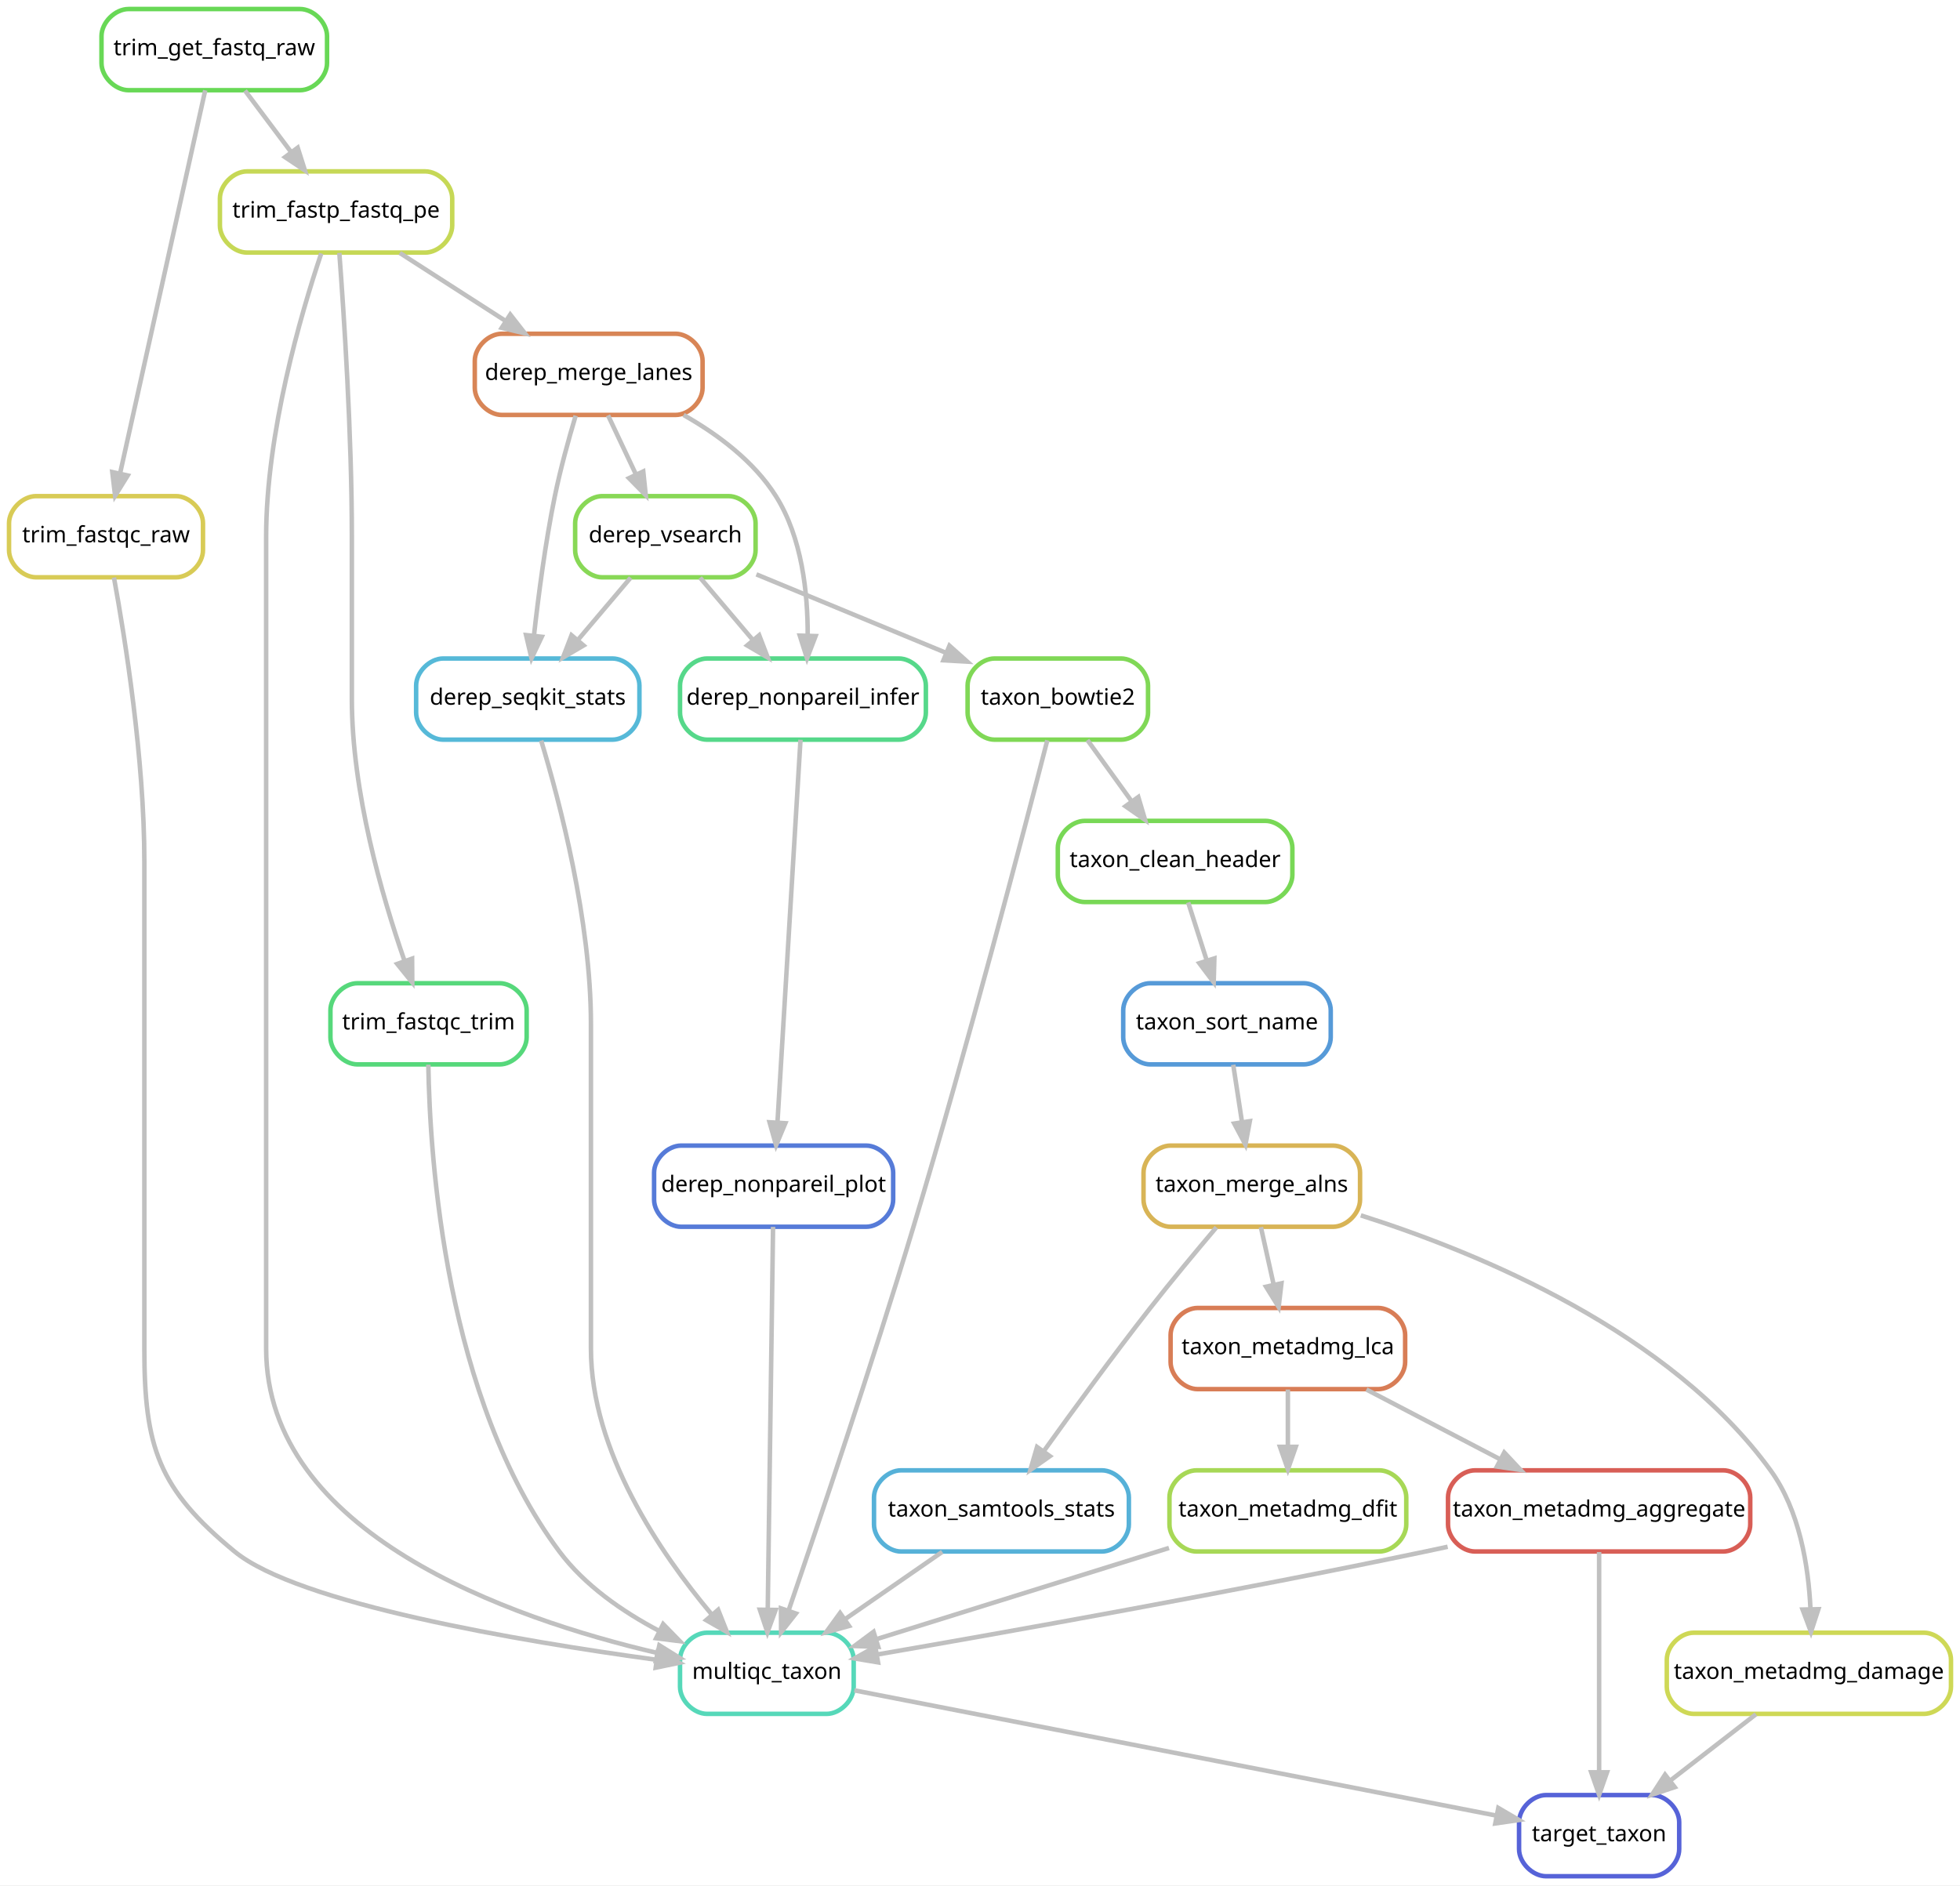
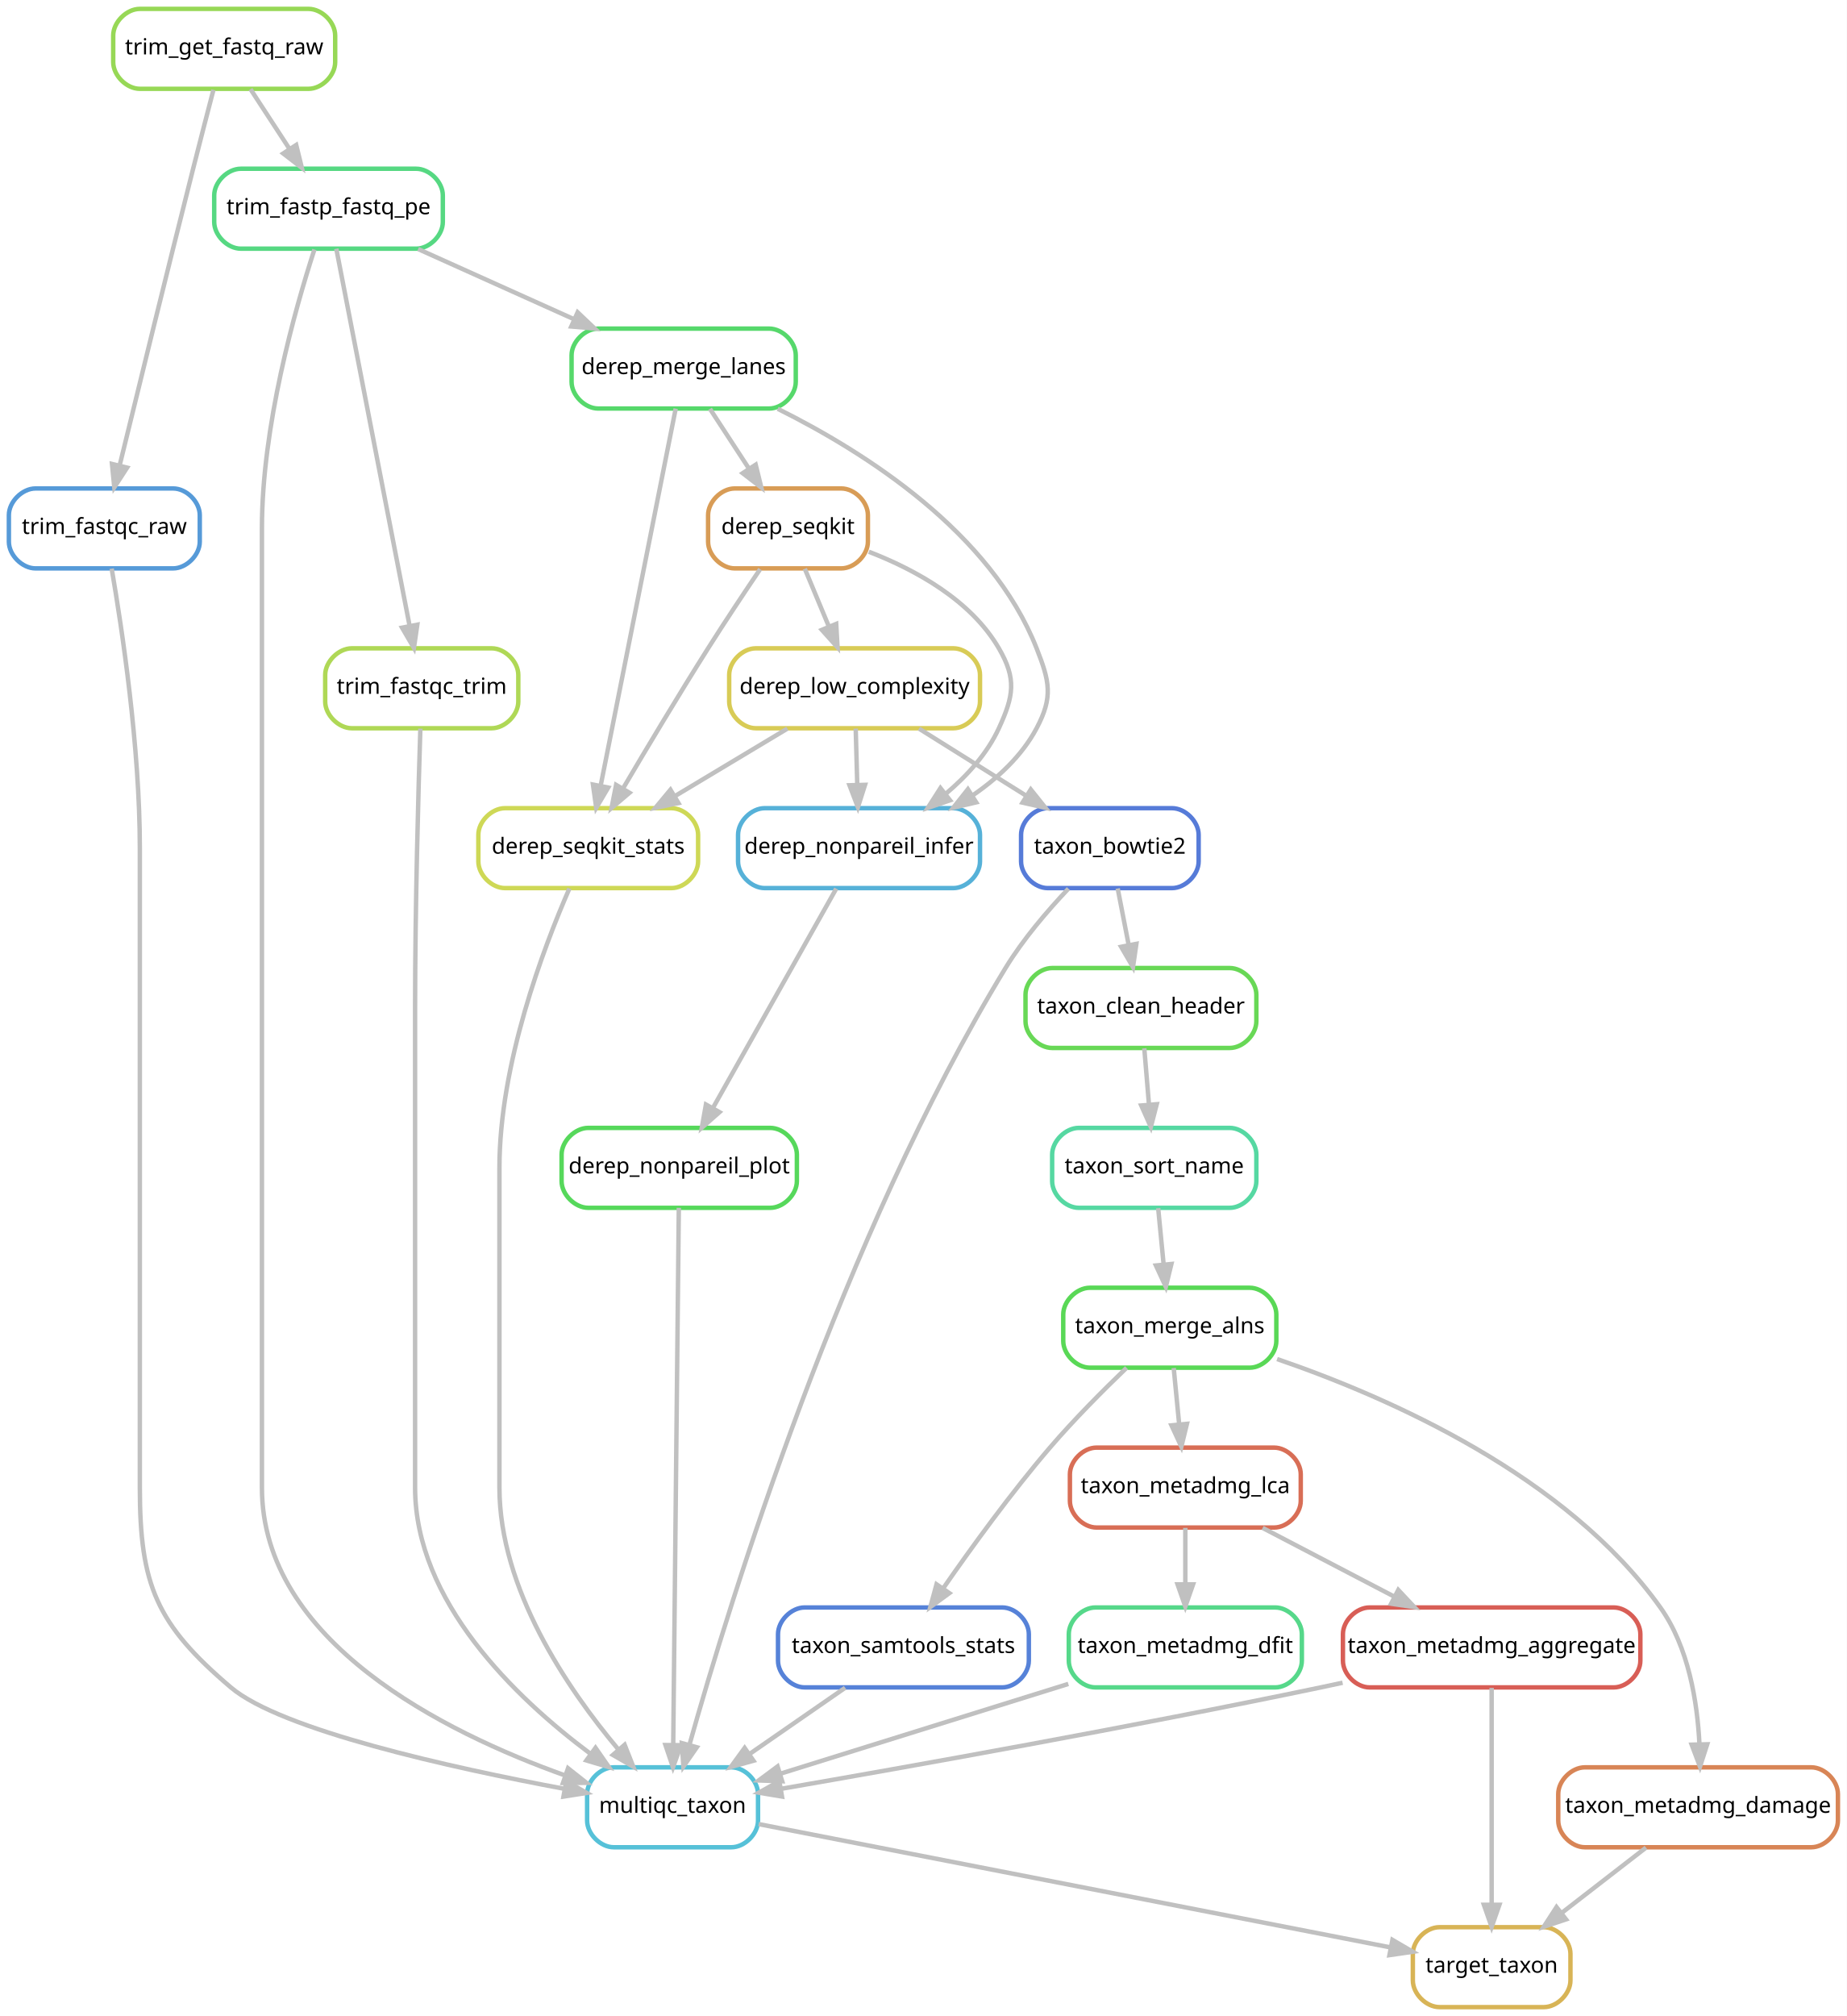
- <svg xmlns="http://www.w3.org/2000/svg" width="869pt" height="836pt" viewBox="0.00 0.00 869.00 836.00">
-   <g id="graph0" class="graph" transform="scale(1 1) rotate(0) translate(4 832)">
-     <polygon fill="#ffffff" stroke="transparent" points="-4,4 -4,-832 865,-832 865,4 -4,4" />
+ <svg xmlns="http://www.w3.org/2000/svg" width="832pt" height="908pt" viewBox="0.00 0.00 832.00 908.00">
+   <g id="graph0" class="graph" transform="scale(1 1) rotate(0) translate(4 904)">
+     <polygon fill="#ffffff" stroke="transparent" points="-4,4 -4,-904 828,-904 828,4 -4,4" />
    <g id="node1" class="node">
-       <path fill="none" stroke="#5663d8" stroke-width="2" d="M728.5,-36C728.5,-36 681.5,-36 681.5,-36 675.5,-36 669.5,-30 669.5,-24 669.5,-24 669.5,-12 669.5,-12 669.5,-6 675.5,0 681.5,0 681.5,0 728.5,0 728.5,0 734.5,0 740.5,-6 740.5,-12 740.5,-12 740.5,-24 740.5,-24 740.5,-30 734.5,-36 728.5,-36" />
-       <text text-anchor="middle" x="705" y="-15.5" font-family="sans" font-size="10.00" fill="#000000">target_taxon</text>
+       <path fill="none" stroke="#d8b456" stroke-width="2" d="M691.5,-36C691.5,-36 644.5,-36 644.5,-36 638.5,-36 632.5,-30 632.5,-24 632.5,-24 632.5,-12 632.5,-12 632.5,-6 638.5,0 644.5,0 644.5,0 691.5,0 691.5,0 697.5,0 703.5,-6 703.5,-12 703.5,-12 703.5,-24 703.5,-24 703.5,-30 697.5,-36 691.5,-36" />
+       <text text-anchor="middle" x="668" y="-15.5" font-family="sans" font-size="10.00" fill="#000000">target_taxon</text>
    </g>
    <g id="node2" class="node">
-       <path fill="none" stroke="#56d8b9" stroke-width="2" d="M362.5,-108C362.5,-108 309.5,-108 309.5,-108 303.5,-108 297.5,-102 297.5,-96 297.5,-96 297.5,-84 297.5,-84 297.5,-78 303.5,-72 309.5,-72 309.5,-72 362.5,-72 362.5,-72 368.5,-72 374.5,-78 374.5,-84 374.5,-84 374.5,-96 374.5,-96 374.5,-102 368.5,-108 362.5,-108" />
-       <text text-anchor="middle" x="336" y="-87.5" font-family="sans" font-size="10.00" fill="#000000">multiqc_taxon</text>
+       <path fill="none" stroke="#56c1d8" stroke-width="2" d="M325.5,-108C325.5,-108 272.5,-108 272.5,-108 266.5,-108 260.5,-102 260.5,-96 260.5,-96 260.5,-84 260.5,-84 260.5,-78 266.5,-72 272.5,-72 272.5,-72 325.5,-72 325.5,-72 331.5,-72 337.5,-78 337.5,-84 337.5,-84 337.5,-96 337.5,-96 337.5,-102 331.5,-108 325.5,-108" />
+       <text text-anchor="middle" x="299" y="-87.5" font-family="sans" font-size="10.00" fill="#000000">multiqc_taxon</text>
    </g>
    <g id="edge1" class="edge">
-       <path fill="none" stroke="#c0c0c0" stroke-width="2" d="M374.792,-82.431C443.538,-69.017 586.385,-41.144 659.594,-26.86" />
-       <polygon fill="#c0c0c0" stroke="#c0c0c0" stroke-width="2" points="660.303,-30.288 669.447,-24.937 658.962,-23.417 660.303,-30.288" />
+       <path fill="none" stroke="#c0c0c0" stroke-width="2" d="M337.792,-82.431C406.538,-69.017 549.385,-41.144 622.594,-26.86" />
+       <polygon fill="#c0c0c0" stroke="#c0c0c0" stroke-width="2" points="623.303,-30.288 632.447,-24.937 621.962,-23.417 623.303,-30.288" />
    </g>
    <g id="node3" class="node">
-       <path fill="none" stroke="#d8cb56" stroke-width="2" d="M74,-612C74,-612 12,-612 12,-612 6,-612 0,-606 0,-600 0,-600 0,-588 0,-588 0,-582 6,-576 12,-576 12,-576 74,-576 74,-576 80,-576 86,-582 86,-588 86,-588 86,-600 86,-600 86,-606 80,-612 74,-612" />
-       <text text-anchor="middle" x="43" y="-591.5" font-family="sans" font-size="10.00" fill="#000000">trim_fastqc_raw</text>
+       <path fill="none" stroke="#569ad8" stroke-width="2" d="M74,-684C74,-684 12,-684 12,-684 6,-684 0,-678 0,-672 0,-672 0,-660 0,-660 0,-654 6,-648 12,-648 12,-648 74,-648 74,-648 80,-648 86,-654 86,-660 86,-660 86,-672 86,-672 86,-678 80,-684 74,-684" />
+       <text text-anchor="middle" x="43" y="-663.5" font-family="sans" font-size="10.00" fill="#000000">trim_fastqc_raw</text>
+     </g>
+     <g id="edge4" class="edge">
+       <path fill="none" stroke="#c0c0c0" stroke-width="2" d="M46.315,-647.886C51.002,-620.662 59,-567.529 59,-522 59,-522 59,-522 59,-234 59,-190.045 66.499,-172.456 100,-144 122.573,-124.826 199.104,-107.878 250.41,-98.29" />
+       <polygon fill="#c0c0c0" stroke="#c0c0c0" stroke-width="2" points="251.108,-101.72 260.312,-96.472 249.844,-94.835 251.108,-101.72" />
+     </g>
+     <g id="node4" class="node">
+       <path fill="none" stroke="#97d856" stroke-width="2" d="M135,-900C135,-900 59,-900 59,-900 53,-900 47,-894 47,-888 47,-888 47,-876 47,-876 47,-870 53,-864 59,-864 59,-864 135,-864 135,-864 141,-864 147,-870 147,-876 147,-876 147,-888 147,-888 147,-894 141,-900 135,-900" />
+       <text text-anchor="middle" x="97" y="-879.5" font-family="sans" font-size="10.00" fill="#000000">trim_get_fastq_raw</text>
+     </g>
+     <g id="edge13" class="edge">
+       <path fill="none" stroke="#c0c0c0" stroke-width="2" d="M92.152,-863.519C89.432,-853.096 85.994,-839.83 83,-828 71.187,-781.321 57.852,-726.966 49.951,-694.58" />
+       <polygon fill="#c0c0c0" stroke="#c0c0c0" stroke-width="2" points="53.258,-693.369 47.489,-684.482 46.457,-695.026 53.258,-693.369" />
+     </g>
+     <g id="node5" class="node">
+       <path fill="none" stroke="#56d882" stroke-width="2" d="M183.5,-828C183.5,-828 104.5,-828 104.5,-828 98.5,-828 92.5,-822 92.5,-816 92.5,-816 92.5,-804 92.5,-804 92.5,-798 98.5,-792 104.5,-792 104.5,-792 183.5,-792 183.5,-792 189.5,-792 195.5,-798 195.5,-804 195.5,-804 195.5,-816 195.5,-816 195.5,-822 189.5,-828 183.5,-828" />
+       <text text-anchor="middle" x="144" y="-807.5" font-family="sans" font-size="10.00" fill="#000000">trim_fastp_fastq_pe</text>
+     </g>
+     <g id="edge14" class="edge">
+       <path fill="none" stroke="#c0c0c0" stroke-width="2" d="M108.86,-863.831C114.163,-855.708 120.524,-845.964 126.367,-837.012" />
+       <polygon fill="#c0c0c0" stroke="#c0c0c0" stroke-width="2" points="129.445,-838.7 131.98,-828.413 123.583,-834.874 129.445,-838.7" />
    </g>
    <g id="edge9" class="edge">
-       <path fill="none" stroke="#c0c0c0" stroke-width="2" d="M46.522,-575.895C51.502,-548.682 60,-495.564 60,-450 60,-450 60,-450 60,-234 60,-190.227 66.206,-171.821 100,-144 128.144,-120.83 226.504,-104.267 287.002,-95.995" />
-       <polygon fill="#c0c0c0" stroke="#c0c0c0" stroke-width="2" points="287.653,-99.439 297.1,-94.642 286.724,-92.501 287.653,-99.439" />
-     </g>
-     <g id="node4" class="node">
-       <path fill="none" stroke="#68d856" stroke-width="2" d="M129,-828C129,-828 53,-828 53,-828 47,-828 41,-822 41,-816 41,-816 41,-804 41,-804 41,-798 47,-792 53,-792 53,-792 129,-792 129,-792 135,-792 141,-798 141,-804 141,-804 141,-816 141,-816 141,-822 135,-828 129,-828" />
-       <text text-anchor="middle" x="91" y="-807.5" font-family="sans" font-size="10.00" fill="#000000">trim_get_fastq_raw</text>
-     </g>
-     <g id="edge13" class="edge">
-       <path fill="none" stroke="#c0c0c0" stroke-width="2" d="M86.99,-791.956C78.625,-754.314 59.264,-667.187 49.25,-622.125" />
-       <polygon fill="#c0c0c0" stroke="#c0c0c0" stroke-width="2" points="52.618,-621.148 47.032,-612.145 45.785,-622.666 52.618,-621.148" />
-     </g>
-     <g id="node5" class="node">
-       <path fill="none" stroke="#c6d856" stroke-width="2" d="M184.5,-756C184.5,-756 105.5,-756 105.5,-756 99.5,-756 93.5,-750 93.5,-744 93.5,-744 93.5,-732 93.5,-732 93.5,-726 99.5,-720 105.5,-720 105.5,-720 184.5,-720 184.5,-720 190.5,-720 196.5,-726 196.5,-732 196.5,-732 196.5,-744 196.5,-744 196.5,-750 190.5,-756 184.5,-756" />
-       <text text-anchor="middle" x="145" y="-735.5" font-family="sans" font-size="10.00" fill="#000000">trim_fastp_fastq_pe</text>
-     </g>
-     <g id="edge14" class="edge">
-       <path fill="none" stroke="#c0c0c0" stroke-width="2" d="M104.626,-791.831C110.846,-783.539 118.332,-773.557 125.16,-764.453" />
-       <polygon fill="#c0c0c0" stroke="#c0c0c0" stroke-width="2" points="127.99,-766.513 131.19,-756.413 122.39,-762.313 127.99,-766.513" />
+       <path fill="none" stroke="#c0c0c0" stroke-width="2" d="M137.638,-791.615C128.832,-764.484 114,-711.966 114,-666 114,-666 114,-666 114,-234 114,-164.696 195.847,-123.878 250.661,-104.313" />
+       <polygon fill="#c0c0c0" stroke="#c0c0c0" stroke-width="2" points="251.905,-107.586 260.218,-101.017 249.623,-100.969 251.905,-107.586" />
+     </g>
+     <g id="node6" class="node">
+       <path fill="none" stroke="#afd856" stroke-width="2" d="M217.5,-612C217.5,-612 154.5,-612 154.5,-612 148.5,-612 142.5,-606 142.5,-600 142.5,-600 142.5,-588 142.5,-588 142.5,-582 148.5,-576 154.5,-576 154.5,-576 217.5,-576 217.5,-576 223.5,-576 229.5,-582 229.5,-588 229.5,-588 229.5,-600 229.5,-600 229.5,-606 223.5,-612 217.5,-612" />
+       <text text-anchor="middle" x="186" y="-591.5" font-family="sans" font-size="10.00" fill="#000000">trim_fastqc_trim</text>
+     </g>
+     <g id="edge15" class="edge">
+       <path fill="none" stroke="#c0c0c0" stroke-width="2" d="M147.509,-791.956C154.828,-754.314 171.769,-667.187 180.531,-622.125" />
+       <polygon fill="#c0c0c0" stroke="#c0c0c0" stroke-width="2" points="183.999,-622.629 182.472,-612.145 177.127,-621.293 183.999,-622.629" />
+     </g>
+     <g id="node8" class="node">
+       <path fill="none" stroke="#56d86b" stroke-width="2" d="M342.5,-756C342.5,-756 265.5,-756 265.5,-756 259.5,-756 253.5,-750 253.5,-744 253.5,-744 253.5,-732 253.5,-732 253.5,-726 259.5,-720 265.5,-720 265.5,-720 342.5,-720 342.5,-720 348.5,-720 354.5,-726 354.5,-732 354.5,-732 354.5,-744 354.5,-744 354.5,-750 348.5,-756 342.5,-756" />
+       <text text-anchor="middle" x="304" y="-735.5" font-family="sans" font-size="10.00" fill="#000000">derep_merge_lanes</text>
+     </g>
+     <g id="edge19" class="edge">
+       <path fill="none" stroke="#c0c0c0" stroke-width="2" d="M184.375,-791.831C205.679,-782.245 231.998,-770.401 254.521,-760.265" />
+       <polygon fill="#c0c0c0" stroke="#c0c0c0" stroke-width="2" points="256.233,-763.333 263.916,-756.038 253.36,-756.95 256.233,-763.333" />
+     </g>
+     <g id="edge5" class="edge">
+       <path fill="none" stroke="#c0c0c0" stroke-width="2" d="M185.378,-575.817C184.5,-548.504 183,-495.26 183,-450 183,-450 183,-450 183,-234 183,-182.801 228.021,-139.507 261.968,-114.139" />
+       <polygon fill="#c0c0c0" stroke="#c0c0c0" stroke-width="2" points="264.283,-116.784 270.326,-108.082 260.175,-111.116 264.283,-116.784" />
+     </g>
+     <g id="node7" class="node">
+       <path fill="none" stroke="#ced856" stroke-width="2" d="M298.5,-540C298.5,-540 223.5,-540 223.5,-540 217.5,-540 211.5,-534 211.5,-528 211.5,-528 211.5,-516 211.5,-516 211.5,-510 217.5,-504 223.5,-504 223.5,-504 298.5,-504 298.5,-504 304.5,-504 310.5,-510 310.5,-516 310.5,-516 310.5,-528 310.5,-528 310.5,-534 304.5,-540 298.5,-540" />
+       <text text-anchor="middle" x="261" y="-519.5" font-family="sans" font-size="10.00" fill="#000000">derep_seqkit_stats</text>
+     </g>
+     <g id="edge12" class="edge">
+       <path fill="none" stroke="#c0c0c0" stroke-width="2" d="M252.517,-503.81C240.775,-476.922 221,-424.704 221,-378 221,-378 221,-378 221,-234 221,-188.393 251.624,-143.404 274.494,-116.164" />
+       <polygon fill="#c0c0c0" stroke="#c0c0c0" stroke-width="2" points="277.403,-118.151 281.301,-108.299 272.11,-113.57 277.403,-118.151" />
+     </g>
+     <g id="edge17" class="edge">
+       <path fill="none" stroke="#c0c0c0" stroke-width="2" d="M300.408,-719.956C292.914,-682.314 275.57,-595.187 266.599,-550.125" />
+       <polygon fill="#c0c0c0" stroke="#c0c0c0" stroke-width="2" points="269.997,-549.269 264.612,-540.145 263.132,-550.636 269.997,-549.269" />
+     </g>
+     <g id="node10" class="node">
+       <path fill="none" stroke="#56b1d8" stroke-width="2" d="M425.5,-540C425.5,-540 340.5,-540 340.5,-540 334.5,-540 328.5,-534 328.5,-528 328.5,-528 328.5,-516 328.5,-516 328.5,-510 334.5,-504 340.5,-504 340.5,-504 425.5,-504 425.5,-504 431.5,-504 437.5,-510 437.5,-516 437.5,-516 437.5,-528 437.5,-528 437.5,-534 431.5,-540 425.5,-540" />
+       <text text-anchor="middle" x="383" y="-519.5" font-family="sans" font-size="10.00" fill="#000000">derep_nonpareil_infer</text>
+     </g>
+     <g id="edge22" class="edge">
+       <path fill="none" stroke="#c0c0c0" stroke-width="2" d="M346.356,-719.886C386.132,-700.099 442.503,-664.115 463,-612 468.856,-597.11 470.509,-590.128 463,-576 456.418,-563.617 445.591,-553.559 433.996,-545.63" />
+       <polygon fill="#c0c0c0" stroke="#c0c0c0" stroke-width="2" points="435.789,-542.622 425.468,-540.23 432.044,-548.537 435.789,-542.622" />
+     </g>
+     <g id="node11" class="node">
+       <path fill="none" stroke="#d89c56" stroke-width="2" d="M375,-684C375,-684 327,-684 327,-684 321,-684 315,-678 315,-672 315,-672 315,-660 315,-660 315,-654 321,-648 327,-648 327,-648 375,-648 375,-648 381,-648 387,-654 387,-660 387,-660 387,-672 387,-672 387,-678 381,-684 375,-684" />
+       <text text-anchor="middle" x="351" y="-663.5" font-family="sans" font-size="10.00" fill="#000000">derep_seqkit</text>
+     </g>
+     <g id="edge24" class="edge">
+       <path fill="none" stroke="#c0c0c0" stroke-width="2" d="M315.86,-719.831C321.163,-711.708 327.524,-701.964 333.367,-693.012" />
+       <polygon fill="#c0c0c0" stroke="#c0c0c0" stroke-width="2" points="336.445,-694.7 338.98,-684.413 330.583,-690.874 336.445,-694.7" />
+     </g>
+     <g id="node9" class="node">
+       <path fill="none" stroke="#56d85b" stroke-width="2" d="M343,-396C343,-396 261,-396 261,-396 255,-396 249,-390 249,-384 249,-384 249,-372 249,-372 249,-366 255,-360 261,-360 261,-360 343,-360 343,-360 349,-360 355,-366 355,-372 355,-372 355,-384 355,-384 355,-390 349,-396 343,-396" />
+       <text text-anchor="middle" x="302" y="-375.5" font-family="sans" font-size="10.00" fill="#000000">derep_nonpareil_plot</text>
+     </g>
+     <g id="edge8" class="edge">
+       <path fill="none" stroke="#c0c0c0" stroke-width="2" d="M301.812,-359.984C301.305,-311.294 299.904,-176.796 299.292,-118.057" />
+       <polygon fill="#c0c0c0" stroke="#c0c0c0" stroke-width="2" points="302.792,-117.972 299.188,-108.009 295.792,-118.045 302.792,-117.972" />
+     </g>
+     <g id="edge20" class="edge">
+       <path fill="none" stroke="#c0c0c0" stroke-width="2" d="M372.741,-503.762C358.682,-478.768 333.327,-433.692 317.098,-404.841" />
+       <polygon fill="#c0c0c0" stroke="#c0c0c0" stroke-width="2" points="320.129,-403.089 312.175,-396.09 314.028,-406.521 320.129,-403.089" />
+     </g>
+     <g id="edge16" class="edge">
+       <path fill="none" stroke="#c0c0c0" stroke-width="2" d="M338.451,-647.648C331.431,-637.265 322.592,-623.996 315,-612 301.724,-591.021 287.283,-566.879 276.678,-548.884" />
+       <polygon fill="#c0c0c0" stroke="#c0c0c0" stroke-width="2" points="279.591,-546.933 271.509,-540.083 273.556,-550.478 279.591,-546.933" />
+     </g>
+     <g id="edge21" class="edge">
+       <path fill="none" stroke="#c0c0c0" stroke-width="2" d="M387.41,-655.5C408.542,-647.326 433.406,-633.645 446,-612 454.046,-598.171 452.686,-590.536 446,-576 440.733,-564.548 431.707,-554.616 422.106,-546.503" />
+       <polygon fill="#c0c0c0" stroke="#c0c0c0" stroke-width="2" points="424.003,-543.543 413.976,-540.122 419.682,-549.05 424.003,-543.543" />
+     </g>
+     <g id="node12" class="node">
+       <path fill="none" stroke="#d8cb56" stroke-width="2" d="M425.5,-612C425.5,-612 336.5,-612 336.5,-612 330.5,-612 324.5,-606 324.5,-600 324.5,-600 324.5,-588 324.5,-588 324.5,-582 330.5,-576 336.5,-576 336.5,-576 425.5,-576 425.5,-576 431.5,-576 437.5,-582 437.5,-588 437.5,-588 437.5,-600 437.5,-600 437.5,-606 431.5,-612 425.5,-612" />
+       <text text-anchor="middle" x="381" y="-591.5" font-family="sans" font-size="10.00" fill="#000000">derep_low_complexity</text>
+     </g>
+     <g id="edge25" class="edge">
+       <path fill="none" stroke="#c0c0c0" stroke-width="2" d="M358.57,-647.831C361.849,-639.962 365.762,-630.571 369.394,-621.853" />
+       <polygon fill="#c0c0c0" stroke="#c0c0c0" stroke-width="2" points="372.712,-622.99 373.328,-612.413 366.251,-620.298 372.712,-622.99" />
+     </g>
+     <g id="edge18" class="edge">
+       <path fill="none" stroke="#c0c0c0" stroke-width="2" d="M350.719,-575.831C335.37,-566.622 316.55,-555.33 300.118,-545.471" />
+       <polygon fill="#c0c0c0" stroke="#c0c0c0" stroke-width="2" points="301.647,-542.307 291.271,-540.163 298.046,-548.309 301.647,-542.307" />
+     </g>
+     <g id="edge23" class="edge">
+       <path fill="none" stroke="#c0c0c0" stroke-width="2" d="M381.505,-575.831C381.719,-568.131 381.973,-558.974 382.211,-550.417" />
+       <polygon fill="#c0c0c0" stroke="#c0c0c0" stroke-width="2" points="385.709,-550.507 382.488,-540.413 378.712,-550.312 385.709,-550.507" />
+     </g>
+     <g id="node13" class="node">
+       <path fill="none" stroke="#567bd8" stroke-width="2" d="M524,-540C524,-540 468,-540 468,-540 462,-540 456,-534 456,-528 456,-528 456,-516 456,-516 456,-510 462,-504 468,-504 468,-504 524,-504 524,-504 530,-504 536,-510 536,-516 536,-516 536,-528 536,-528 536,-534 530,-540 524,-540" />
+       <text text-anchor="middle" x="496" y="-519.5" font-family="sans" font-size="10.00" fill="#000000">taxon_bowtie2</text>
+     </g>
+     <g id="edge26" class="edge">
+       <path fill="none" stroke="#c0c0c0" stroke-width="2" d="M410.019,-575.831C424.729,-566.622 442.764,-555.33 458.512,-545.471" />
+       <polygon fill="#c0c0c0" stroke="#c0c0c0" stroke-width="2" points="460.371,-548.436 466.99,-540.163 456.657,-542.503 460.371,-548.436" />
    </g>
    <g id="edge10" class="edge">
-       <path fill="none" stroke="#c0c0c0" stroke-width="2" d="M138.426,-719.632C129.326,-692.522 114,-640.031 114,-594 114,-594 114,-594 114,-234 114,-152.019 221.875,-114.36 287.23,-99.067" />
-       <polygon fill="#c0c0c0" stroke="#c0c0c0" stroke-width="2" points="288.339,-102.406 297.331,-96.802 286.807,-95.575 288.339,-102.406" />
-     </g>
-     <g id="node6" class="node">
-       <path fill="none" stroke="#56d87b" stroke-width="2" d="M217.5,-396C217.5,-396 154.5,-396 154.5,-396 148.5,-396 142.5,-390 142.5,-384 142.5,-384 142.5,-372 142.5,-372 142.5,-366 148.5,-360 154.5,-360 154.5,-360 217.5,-360 217.5,-360 223.5,-360 229.5,-366 229.5,-372 229.5,-372 229.5,-384 229.5,-384 229.5,-390 223.5,-396 217.5,-396" />
-       <text text-anchor="middle" x="186" y="-375.5" font-family="sans" font-size="10.00" fill="#000000">trim_fastqc_trim</text>
-     </g>
-     <g id="edge15" class="edge">
-       <path fill="none" stroke="#c0c0c0" stroke-width="2" d="M146.45,-719.828C148.501,-692.53 152,-639.303 152,-594 152,-594 152,-594 152,-522 152,-480.82 165.333,-434.745 175.3,-406.055" />
-       <polygon fill="#c0c0c0" stroke="#c0c0c0" stroke-width="2" points="178.713,-406.908 178.79,-396.313 172.123,-404.548 178.713,-406.908" />
-     </g>
-     <g id="node8" class="node">
-       <path fill="none" stroke="#d88556" stroke-width="2" d="M295.5,-684C295.5,-684 218.5,-684 218.5,-684 212.5,-684 206.5,-678 206.5,-672 206.5,-672 206.5,-660 206.5,-660 206.5,-654 212.5,-648 218.5,-648 218.5,-648 295.5,-648 295.5,-648 301.5,-648 307.5,-654 307.5,-660 307.5,-660 307.5,-672 307.5,-672 307.5,-678 301.5,-684 295.5,-684" />
-       <text text-anchor="middle" x="257" y="-663.5" font-family="sans" font-size="10.00" fill="#000000">derep_merge_lanes</text>
-     </g>
-     <g id="edge18" class="edge">
-       <path fill="none" stroke="#c0c0c0" stroke-width="2" d="M173.262,-719.831C187.455,-710.707 204.828,-699.539 220.064,-689.745" />
-       <polygon fill="#c0c0c0" stroke="#c0c0c0" stroke-width="2" points="222.228,-692.515 228.747,-684.163 218.442,-686.626 222.228,-692.515" />
+       <path fill="none" stroke="#c0c0c0" stroke-width="2" d="M477.331,-503.748C467.93,-493.822 456.887,-480.951 449,-468 375.255,-346.901 324.904,-183.186 306.624,-118.236" />
+       <polygon fill="#c0c0c0" stroke="#c0c0c0" stroke-width="2" points="309.921,-117.029 303.871,-108.331 303.177,-118.903 309.921,-117.029" />
+     </g>
+     <g id="node17" class="node">
+       <path fill="none" stroke="#68d856" stroke-width="2" d="M550,-468C550,-468 470,-468 470,-468 464,-468 458,-462 458,-456 458,-456 458,-444 458,-444 458,-438 464,-432 470,-432 470,-432 550,-432 550,-432 556,-432 562,-438 562,-444 562,-444 562,-456 562,-456 562,-462 556,-468 550,-468" />
+       <text text-anchor="middle" x="510" y="-447.5" font-family="sans" font-size="10.00" fill="#000000">taxon_clean_header</text>
+     </g>
+     <g id="edge30" class="edge">
+       <path fill="none" stroke="#c0c0c0" stroke-width="2" d="M499.533,-503.831C501.03,-496.131 502.81,-486.974 504.474,-478.417" />
+       <polygon fill="#c0c0c0" stroke="#c0c0c0" stroke-width="2" points="507.947,-478.897 506.42,-468.413 501.075,-477.561 507.947,-478.897" />
+     </g>
+     <g id="node14" class="node">
+       <path fill="none" stroke="#5682d8" stroke-width="2" d="M447.5,-180C447.5,-180 358.5,-180 358.5,-180 352.5,-180 346.5,-174 346.5,-168 346.5,-168 346.5,-156 346.5,-156 346.5,-150 352.5,-144 358.5,-144 358.5,-144 447.5,-144 447.5,-144 453.5,-144 459.5,-150 459.5,-156 459.5,-156 459.5,-168 459.5,-168 459.5,-174 453.5,-180 447.5,-180" />
+       <text text-anchor="middle" x="403" y="-159.5" font-family="sans" font-size="10.00" fill="#000000">taxon_samtools_stats</text>
    </g>
    <g id="edge7" class="edge">
-       <path fill="none" stroke="#c0c0c0" stroke-width="2" d="M185.905,-359.887C186.579,-317.743 193.534,-211.571 244,-144 255.21,-128.991 271.924,-117.412 288.042,-108.897" />
-       <polygon fill="#c0c0c0" stroke="#c0c0c0" stroke-width="2" points="290.023,-111.821 297.418,-104.234 286.905,-105.553 290.023,-111.821" />
-     </g>
-     <g id="node7" class="node">
-       <path fill="none" stroke="#56b9d8" stroke-width="2" d="M267.5,-540C267.5,-540 192.5,-540 192.5,-540 186.5,-540 180.5,-534 180.5,-528 180.5,-528 180.5,-516 180.5,-516 180.5,-510 186.5,-504 192.5,-504 192.5,-504 267.5,-504 267.5,-504 273.5,-504 279.5,-510 279.5,-516 279.5,-516 279.5,-528 279.5,-528 279.5,-534 273.5,-540 267.5,-540" />
-       <text text-anchor="middle" x="230" y="-519.5" font-family="sans" font-size="10.00" fill="#000000">derep_seqkit_stats</text>
+       <path fill="none" stroke="#c0c0c0" stroke-width="2" d="M376.756,-143.831C363.7,-134.793 347.747,-123.748 333.695,-114.02" />
+       <polygon fill="#c0c0c0" stroke="#c0c0c0" stroke-width="2" points="335.449,-110.977 325.235,-108.163 331.465,-116.733 335.449,-110.977" />
+     </g>
+     <g id="node15" class="node">
+       <path fill="none" stroke="#59d856" stroke-width="2" d="M559,-324C559,-324 487,-324 487,-324 481,-324 475,-318 475,-312 475,-312 475,-300 475,-300 475,-294 481,-288 487,-288 487,-288 559,-288 559,-288 565,-288 571,-294 571,-300 571,-300 571,-312 571,-312 571,-318 565,-324 559,-324" />
+       <text text-anchor="middle" x="523" y="-303.5" font-family="sans" font-size="10.00" fill="#000000">taxon_merge_alns</text>
+     </g>
+     <g id="edge27" class="edge">
+       <path fill="none" stroke="#c0c0c0" stroke-width="2" d="M503.528,-287.932C492.919,-277.748 479.791,-264.578 469,-252 451.544,-231.653 433.678,-207.011 420.944,-188.659" />
+       <polygon fill="#c0c0c0" stroke="#c0c0c0" stroke-width="2" points="423.679,-186.459 415.129,-180.202 417.911,-190.425 423.679,-186.459" />
+     </g>
+     <g id="node19" class="node">
+       <path fill="none" stroke="#d86e56" stroke-width="2" d="M570,-252C570,-252 490,-252 490,-252 484,-252 478,-246 478,-240 478,-240 478,-228 478,-228 478,-222 484,-216 490,-216 490,-216 570,-216 570,-216 576,-216 582,-222 582,-228 582,-228 582,-240 582,-240 582,-246 576,-252 570,-252" />
+       <text text-anchor="middle" x="530" y="-231.5" font-family="sans" font-size="10.00" fill="#000000">taxon_metadmg_lca</text>
+     </g>
+     <g id="edge32" class="edge">
+       <path fill="none" stroke="#c0c0c0" stroke-width="2" d="M524.766,-287.831C525.515,-280.131 526.405,-270.974 527.237,-262.417" />
+       <polygon fill="#c0c0c0" stroke="#c0c0c0" stroke-width="2" points="530.726,-262.705 528.21,-252.413 523.759,-262.028 530.726,-262.705" />
+     </g>
+     <g id="node21" class="node">
+       <path fill="none" stroke="#d88556" stroke-width="2" d="M812,-108C812,-108 710,-108 710,-108 704,-108 698,-102 698,-96 698,-96 698,-84 698,-84 698,-78 704,-72 710,-72 710,-72 812,-72 812,-72 818,-72 824,-78 824,-84 824,-84 824,-96 824,-96 824,-102 818,-108 812,-108" />
+       <text text-anchor="middle" x="761" y="-87.5" font-family="sans" font-size="10.00" fill="#000000">taxon_metadmg_damage</text>
+     </g>
+     <g id="edge34" class="edge">
+       <path fill="none" stroke="#c0c0c0" stroke-width="2" d="M571.346,-291.884C622.586,-274.306 701.806,-239.145 744,-180 756.72,-162.17 760.673,-137.474 761.612,-118.461" />
+       <polygon fill="#c0c0c0" stroke="#c0c0c0" stroke-width="2" points="765.115,-118.373 761.859,-108.291 758.117,-118.203 765.115,-118.373" />
+     </g>
+     <g id="node16" class="node">
+       <path fill="none" stroke="#56d8a2" stroke-width="2" d="M550,-396C550,-396 482,-396 482,-396 476,-396 470,-390 470,-384 470,-384 470,-372 470,-372 470,-366 476,-360 482,-360 482,-360 550,-360 550,-360 556,-360 562,-366 562,-372 562,-372 562,-384 562,-384 562,-390 556,-396 550,-396" />
+       <text text-anchor="middle" x="516" y="-375.5" font-family="sans" font-size="10.00" fill="#000000">taxon_sort_name</text>
+     </g>
+     <g id="edge28" class="edge">
+       <path fill="none" stroke="#c0c0c0" stroke-width="2" d="M517.766,-359.831C518.515,-352.131 519.405,-342.974 520.237,-334.417" />
+       <polygon fill="#c0c0c0" stroke="#c0c0c0" stroke-width="2" points="523.726,-334.705 521.21,-324.413 516.759,-334.028 523.726,-334.705" />
+     </g>
+     <g id="edge29" class="edge">
+       <path fill="none" stroke="#c0c0c0" stroke-width="2" d="M511.514,-431.831C512.156,-424.131 512.919,-414.974 513.632,-406.417" />
+       <polygon fill="#c0c0c0" stroke="#c0c0c0" stroke-width="2" points="517.123,-406.669 514.466,-396.413 510.147,-406.088 517.123,-406.669" />
+     </g>
+     <g id="node18" class="node">
+       <path fill="none" stroke="#56d88a" stroke-width="2" d="M570.5,-180C570.5,-180 489.5,-180 489.5,-180 483.5,-180 477.5,-174 477.5,-168 477.5,-168 477.5,-156 477.5,-156 477.5,-150 483.5,-144 489.5,-144 489.5,-144 570.5,-144 570.5,-144 576.5,-144 582.5,-150 582.5,-156 582.5,-156 582.5,-168 582.5,-168 582.5,-174 576.5,-180 570.5,-180" />
+       <text text-anchor="middle" x="530" y="-159.5" font-family="sans" font-size="10.00" fill="#000000">taxon_metadmg_dfit</text>
    </g>
    <g id="edge11" class="edge">
-       <path fill="none" stroke="#c0c0c0" stroke-width="2" d="M235.938,-503.582C244.157,-476.411 258,-423.843 258,-378 258,-378 258,-378 258,-234 258,-188.393 288.624,-143.404 311.494,-116.164" />
-       <polygon fill="#c0c0c0" stroke="#c0c0c0" stroke-width="2" points="314.403,-118.151 318.301,-108.299 309.11,-113.57 314.403,-118.151" />
-     </g>
-     <g id="edge17" class="edge">
-       <path fill="none" stroke="#c0c0c0" stroke-width="2" d="M251.225,-647.659C248.129,-637.28 244.457,-624.011 242,-612 237.795,-591.441 234.718,-567.926 232.734,-550.089" />
-       <polygon fill="#c0c0c0" stroke="#c0c0c0" stroke-width="2" points="236.204,-549.625 231.665,-540.052 229.243,-550.367 236.204,-549.625" />
-     </g>
-     <g id="node10" class="node">
-       <path fill="none" stroke="#56d88a" stroke-width="2" d="M394.5,-540C394.5,-540 309.5,-540 309.5,-540 303.5,-540 297.5,-534 297.5,-528 297.5,-528 297.5,-516 297.5,-516 297.5,-510 303.5,-504 309.5,-504 309.5,-504 394.5,-504 394.5,-504 400.5,-504 406.5,-510 406.5,-516 406.5,-516 406.5,-528 406.5,-528 406.5,-534 400.5,-540 394.5,-540" />
-       <text text-anchor="middle" x="352" y="-519.5" font-family="sans" font-size="10.00" fill="#000000">derep_nonpareil_infer</text>
-     </g>
-     <g id="edge21" class="edge">
-       <path fill="none" stroke="#c0c0c0" stroke-width="2" d="M299.072,-647.977C314.368,-639.314 330.27,-627.407 340,-612 351.593,-593.643 354.185,-568.986 354.106,-550.123" />
-       <polygon fill="#c0c0c0" stroke="#c0c0c0" stroke-width="2" points="357.602,-549.941 353.813,-540.047 350.605,-550.145 357.602,-549.941" />
-     </g>
-     <g id="node11" class="node">
-       <path fill="none" stroke="#88d856" stroke-width="2" d="M319,-612C319,-612 263,-612 263,-612 257,-612 251,-606 251,-600 251,-600 251,-588 251,-588 251,-582 257,-576 263,-576 263,-576 319,-576 319,-576 325,-576 331,-582 331,-588 331,-588 331,-600 331,-600 331,-606 325,-612 319,-612" />
-       <text text-anchor="middle" x="291" y="-591.5" font-family="sans" font-size="10.00" fill="#000000">derep_vsearch</text>
-     </g>
-     <g id="edge22" class="edge">
-       <path fill="none" stroke="#c0c0c0" stroke-width="2" d="M265.58,-647.831C269.336,-639.877 273.826,-630.369 277.98,-621.572" />
-       <polygon fill="#c0c0c0" stroke="#c0c0c0" stroke-width="2" points="281.2,-622.95 282.305,-612.413 274.87,-619.961 281.2,-622.95" />
-     </g>
-     <g id="node9" class="node">
-       <path fill="none" stroke="#567bd8" stroke-width="2" d="M380,-324C380,-324 298,-324 298,-324 292,-324 286,-318 286,-312 286,-312 286,-300 286,-300 286,-294 292,-288 298,-288 298,-288 380,-288 380,-288 386,-288 392,-294 392,-300 392,-300 392,-312 392,-312 392,-318 386,-324 380,-324" />
-       <text text-anchor="middle" x="339" y="-303.5" font-family="sans" font-size="10.00" fill="#000000">derep_nonpareil_plot</text>
-     </g>
-     <g id="edge12" class="edge">
-       <path fill="none" stroke="#c0c0c0" stroke-width="2" d="M338.749,-287.955C338.228,-250.394 337.022,-163.554 336.395,-118.41" />
-       <polygon fill="#c0c0c0" stroke="#c0c0c0" stroke-width="2" points="339.891,-118.096 336.252,-108.145 332.891,-118.193 339.891,-118.096" />
-     </g>
-     <g id="edge19" class="edge">
-       <path fill="none" stroke="#c0c0c0" stroke-width="2" d="M350.914,-503.955C348.653,-466.394 343.427,-379.554 340.71,-334.41" />
-       <polygon fill="#c0c0c0" stroke="#c0c0c0" stroke-width="2" points="344.187,-333.917 340.092,-324.145 337.199,-334.337 344.187,-333.917" />
-     </g>
-     <g id="edge16" class="edge">
-       <path fill="none" stroke="#c0c0c0" stroke-width="2" d="M275.607,-575.831C268.51,-567.454 259.952,-557.353 252.176,-548.175" />
-       <polygon fill="#c0c0c0" stroke="#c0c0c0" stroke-width="2" points="254.735,-545.781 245.6,-540.413 249.394,-550.306 254.735,-545.781" />
-     </g>
-     <g id="edge20" class="edge">
-       <path fill="none" stroke="#c0c0c0" stroke-width="2" d="M306.393,-575.831C313.49,-567.454 322.048,-557.353 329.824,-548.175" />
-       <polygon fill="#c0c0c0" stroke="#c0c0c0" stroke-width="2" points="332.606,-550.306 336.4,-540.413 327.265,-545.781 332.606,-550.306" />
-     </g>
-     <g id="node12" class="node">
-       <path fill="none" stroke="#80d856" stroke-width="2" d="M493,-540C493,-540 437,-540 437,-540 431,-540 425,-534 425,-528 425,-528 425,-516 425,-516 425,-510 431,-504 437,-504 437,-504 493,-504 493,-504 499,-504 505,-510 505,-516 505,-516 505,-528 505,-528 505,-534 499,-540 493,-540" />
-       <text text-anchor="middle" x="465" y="-519.5" font-family="sans" font-size="10.00" fill="#000000">taxon_bowtie2</text>
-     </g>
-     <g id="edge23" class="edge">
-       <path fill="none" stroke="#c0c0c0" stroke-width="2" d="M331.356,-577.301C356.392,-566.941 388.744,-553.554 415.346,-542.547" />
-       <polygon fill="#c0c0c0" stroke="#c0c0c0" stroke-width="2" points="416.961,-545.666 424.862,-538.609 414.284,-539.198 416.961,-545.666" />
-     </g>
-     <g id="edge8" class="edge">
-       <path fill="none" stroke="#c0c0c0" stroke-width="2" d="M460.331,-503.706C450.166,-464.166 425.013,-367.86 401,-288 382.669,-227.035 358.829,-156.336 345.714,-118.086" />
-       <polygon fill="#c0c0c0" stroke="#c0c0c0" stroke-width="2" points="348.873,-116.511 342.312,-108.193 342.254,-118.787 348.873,-116.511" />
-     </g>
-     <g id="node16" class="node">
-       <path fill="none" stroke="#78d856" stroke-width="2" d="M557,-468C557,-468 477,-468 477,-468 471,-468 465,-462 465,-456 465,-456 465,-444 465,-444 465,-438 471,-432 477,-432 477,-432 557,-432 557,-432 563,-432 569,-438 569,-444 569,-444 569,-456 569,-456 569,-462 563,-468 557,-468" />
-       <text text-anchor="middle" x="517" y="-447.5" font-family="sans" font-size="10.00" fill="#000000">taxon_clean_header</text>
-     </g>
-     <g id="edge27" class="edge">
-       <path fill="none" stroke="#c0c0c0" stroke-width="2" d="M478.122,-503.831C484.05,-495.623 491.173,-485.761 497.693,-476.732" />
-       <polygon fill="#c0c0c0" stroke="#c0c0c0" stroke-width="2" points="500.684,-478.569 503.702,-468.413 495.009,-474.471 500.684,-478.569" />
-     </g>
-     <g id="node13" class="node">
-       <path fill="none" stroke="#56b1d8" stroke-width="2" d="M484.5,-180C484.5,-180 395.5,-180 395.5,-180 389.5,-180 383.5,-174 383.5,-168 383.5,-168 383.5,-156 383.5,-156 383.5,-150 389.5,-144 395.5,-144 395.5,-144 484.5,-144 484.5,-144 490.5,-144 496.5,-150 496.5,-156 496.5,-156 496.5,-168 496.5,-168 496.5,-174 490.5,-180 484.5,-180" />
-       <text text-anchor="middle" x="440" y="-159.5" font-family="sans" font-size="10.00" fill="#000000">taxon_samtools_stats</text>
-     </g>
-     <g id="edge4" class="edge">
-       <path fill="none" stroke="#c0c0c0" stroke-width="2" d="M413.756,-143.831C400.7,-134.793 384.747,-123.748 370.695,-114.02" />
-       <polygon fill="#c0c0c0" stroke="#c0c0c0" stroke-width="2" points="372.449,-110.977 362.235,-108.163 368.465,-116.733 372.449,-110.977" />
-     </g>
-     <g id="node14" class="node">
-       <path fill="none" stroke="#d8b456" stroke-width="2" d="M587,-324C587,-324 515,-324 515,-324 509,-324 503,-318 503,-312 503,-312 503,-300 503,-300 503,-294 509,-288 515,-288 515,-288 587,-288 587,-288 593,-288 599,-294 599,-300 599,-300 599,-312 599,-312 599,-318 593,-324 587,-324" />
-       <text text-anchor="middle" x="551" y="-303.5" font-family="sans" font-size="10.00" fill="#000000">taxon_merge_alns</text>
-     </g>
-     <g id="edge24" class="edge">
-       <path fill="none" stroke="#c0c0c0" stroke-width="2" d="M535.301,-287.737C526.522,-277.383 515.473,-264.112 506,-252 489.587,-231.014 471.765,-206.608 458.782,-188.51" />
-       <polygon fill="#c0c0c0" stroke="#c0c0c0" stroke-width="2" points="461.487,-186.275 452.825,-180.174 455.792,-190.345 461.487,-186.275" />
-     </g>
-     <g id="node18" class="node">
-       <path fill="none" stroke="#d87d56" stroke-width="2" d="M607,-252C607,-252 527,-252 527,-252 521,-252 515,-246 515,-240 515,-240 515,-228 515,-228 515,-222 521,-216 527,-216 527,-216 607,-216 607,-216 613,-216 619,-222 619,-228 619,-228 619,-240 619,-240 619,-246 613,-252 607,-252" />
-       <text text-anchor="middle" x="567" y="-231.5" font-family="sans" font-size="10.00" fill="#000000">taxon_metadmg_lca</text>
-     </g>
-     <g id="edge29" class="edge">
-       <path fill="none" stroke="#c0c0c0" stroke-width="2" d="M555.038,-287.831C556.749,-280.131 558.784,-270.974 560.685,-262.417" />
-       <polygon fill="#c0c0c0" stroke="#c0c0c0" stroke-width="2" points="564.155,-262.934 562.908,-252.413 557.322,-261.416 564.155,-262.934" />
+       <path fill="none" stroke="#c0c0c0" stroke-width="2" d="M477.293,-145.572C438.3,-133.418 385.588,-116.989 347.606,-105.15" />
+       <polygon fill="#c0c0c0" stroke="#c0c0c0" stroke-width="2" points="348.385,-101.727 337.796,-102.092 346.301,-108.409 348.385,-101.727" />
+     </g>
+     <g id="edge31" class="edge">
+       <path fill="none" stroke="#c0c0c0" stroke-width="2" d="M530,-215.831C530,-208.131 530,-198.974 530,-190.417" />
+       <polygon fill="#c0c0c0" stroke="#c0c0c0" stroke-width="2" points="533.5,-190.413 530,-180.413 526.5,-190.413 533.5,-190.413" />
    </g>
    <g id="node20" class="node">
-       <path fill="none" stroke="#ced856" stroke-width="2" d="M849,-108C849,-108 747,-108 747,-108 741,-108 735,-102 735,-96 735,-96 735,-84 735,-84 735,-78 741,-72 747,-72 747,-72 849,-72 849,-72 855,-72 861,-78 861,-84 861,-84 861,-96 861,-96 861,-102 855,-108 849,-108" />
-       <text text-anchor="middle" x="798" y="-87.5" font-family="sans" font-size="10.00" fill="#000000">taxon_metadmg_damage</text>
-     </g>
-     <g id="edge31" class="edge">
-       <path fill="none" stroke="#c0c0c0" stroke-width="2" d="M599.345,-293.058C652.559,-276.187 736.452,-241.337 781,-180 793.87,-162.279 797.813,-137.575 798.708,-118.531" />
-       <polygon fill="#c0c0c0" stroke="#c0c0c0" stroke-width="2" points="802.212,-118.414 798.929,-108.341 795.213,-118.263 802.212,-118.414" />
-     </g>
-     <g id="node15" class="node">
-       <path fill="none" stroke="#569ad8" stroke-width="2" d="M574,-396C574,-396 506,-396 506,-396 500,-396 494,-390 494,-384 494,-384 494,-372 494,-372 494,-366 500,-360 506,-360 506,-360 574,-360 574,-360 580,-360 586,-366 586,-372 586,-372 586,-384 586,-384 586,-390 580,-396 574,-396" />
-       <text text-anchor="middle" x="540" y="-375.5" font-family="sans" font-size="10.00" fill="#000000">taxon_sort_name</text>
-     </g>
-     <g id="edge25" class="edge">
-       <path fill="none" stroke="#c0c0c0" stroke-width="2" d="M542.776,-359.831C543.952,-352.131 545.351,-342.974 546.659,-334.417" />
-       <polygon fill="#c0c0c0" stroke="#c0c0c0" stroke-width="2" points="550.136,-334.827 548.187,-324.413 543.217,-333.77 550.136,-334.827" />
-     </g>
-     <g id="edge26" class="edge">
-       <path fill="none" stroke="#c0c0c0" stroke-width="2" d="M522.804,-431.831C525.291,-424.046 528.253,-414.773 531.013,-406.135" />
-       <polygon fill="#c0c0c0" stroke="#c0c0c0" stroke-width="2" points="534.409,-407.004 534.118,-396.413 527.741,-404.874 534.409,-407.004" />
-     </g>
-     <g id="node17" class="node">
-       <path fill="none" stroke="#a7d856" stroke-width="2" d="M607.5,-180C607.5,-180 526.5,-180 526.5,-180 520.5,-180 514.5,-174 514.5,-168 514.5,-168 514.5,-156 514.5,-156 514.5,-150 520.5,-144 526.5,-144 526.5,-144 607.5,-144 607.5,-144 613.5,-144 619.5,-150 619.5,-156 619.5,-156 619.5,-168 619.5,-168 619.5,-174 613.5,-180 607.5,-180" />
-       <text text-anchor="middle" x="567" y="-159.5" font-family="sans" font-size="10.00" fill="#000000">taxon_metadmg_dfit</text>
+       <path fill="none" stroke="#d85e56" stroke-width="2" d="M723,-180C723,-180 613,-180 613,-180 607,-180 601,-174 601,-168 601,-168 601,-156 601,-156 601,-150 607,-144 613,-144 613,-144 723,-144 723,-144 729,-144 735,-150 735,-156 735,-156 735,-168 735,-168 735,-174 729,-180 723,-180" />
+       <text text-anchor="middle" x="668" y="-159.5" font-family="sans" font-size="10.00" fill="#000000">taxon_metadmg_aggregate</text>
+     </g>
+     <g id="edge33" class="edge">
+       <path fill="none" stroke="#c0c0c0" stroke-width="2" d="M564.823,-215.831C582.801,-206.452 604.92,-194.911 624.062,-184.924" />
+       <polygon fill="#c0c0c0" stroke="#c0c0c0" stroke-width="2" points="625.941,-187.892 633.188,-180.163 622.703,-181.685 625.941,-187.892" />
+     </g>
+     <g id="edge2" class="edge">
+       <path fill="none" stroke="#c0c0c0" stroke-width="2" d="M668,-143.762C668,-119.201 668,-75.247 668,-46.354" />
+       <polygon fill="#c0c0c0" stroke="#c0c0c0" stroke-width="2" points="671.5,-46.09 668,-36.09 664.5,-46.09 671.5,-46.09" />
    </g>
    <g id="edge6" class="edge">
-       <path fill="none" stroke="#c0c0c0" stroke-width="2" d="M514.293,-145.572C475.3,-133.418 422.588,-116.989 384.606,-105.15" />
-       <polygon fill="#c0c0c0" stroke="#c0c0c0" stroke-width="2" points="385.385,-101.727 374.796,-102.092 383.301,-108.409 385.385,-101.727" />
-     </g>
-     <g id="edge28" class="edge">
-       <path fill="none" stroke="#c0c0c0" stroke-width="2" d="M567,-215.831C567,-208.131 567,-198.974 567,-190.417" />
-       <polygon fill="#c0c0c0" stroke="#c0c0c0" stroke-width="2" points="570.5,-190.413 567,-180.413 563.5,-190.413 570.5,-190.413" />
-     </g>
-     <g id="node19" class="node">
-       <path fill="none" stroke="#d85e56" stroke-width="2" d="M760,-180C760,-180 650,-180 650,-180 644,-180 638,-174 638,-168 638,-168 638,-156 638,-156 638,-150 644,-144 650,-144 650,-144 760,-144 760,-144 766,-144 772,-150 772,-156 772,-156 772,-168 772,-168 772,-174 766,-180 760,-180" />
-       <text text-anchor="middle" x="705" y="-159.5" font-family="sans" font-size="10.00" fill="#000000">taxon_metadmg_aggregate</text>
-     </g>
-     <g id="edge30" class="edge">
-       <path fill="none" stroke="#c0c0c0" stroke-width="2" d="M601.823,-215.831C619.801,-206.452 641.92,-194.911 661.062,-184.924" />
-       <polygon fill="#c0c0c0" stroke="#c0c0c0" stroke-width="2" points="662.941,-187.892 670.188,-180.163 659.703,-181.685 662.941,-187.892" />
+       <path fill="none" stroke="#c0c0c0" stroke-width="2" d="M600.849,-146.107C597.522,-145.381 594.225,-144.675 591,-144 505.79,-126.172 405.945,-108.368 347.846,-98.314" />
+       <polygon fill="#c0c0c0" stroke="#c0c0c0" stroke-width="2" points="348.294,-94.839 337.844,-96.588 347.104,-101.737 348.294,-94.839" />
    </g>
    <g id="edge3" class="edge">
-       <path fill="none" stroke="#c0c0c0" stroke-width="2" d="M705,-143.762C705,-119.201 705,-75.247 705,-46.354" />
-       <polygon fill="#c0c0c0" stroke="#c0c0c0" stroke-width="2" points="708.5,-46.09 705,-36.09 701.5,-46.09 708.5,-46.09" />
-     </g>
-     <g id="edge5" class="edge">
-       <path fill="none" stroke="#c0c0c0" stroke-width="2" d="M637.849,-146.107C634.522,-145.381 631.225,-144.675 628,-144 542.79,-126.172 442.945,-108.368 384.846,-98.314" />
-       <polygon fill="#c0c0c0" stroke="#c0c0c0" stroke-width="2" points="385.294,-94.839 374.844,-96.588 384.104,-101.737 385.294,-94.839" />
-     </g>
-     <g id="edge2" class="edge">
-       <path fill="none" stroke="#c0c0c0" stroke-width="2" d="M774.532,-71.831C762.967,-62.878 748.86,-51.956 736.382,-42.295" />
-       <polygon fill="#c0c0c0" stroke="#c0c0c0" stroke-width="2" points="738.51,-39.517 728.46,-36.163 734.225,-45.052 738.51,-39.517" />
+       <path fill="none" stroke="#c0c0c0" stroke-width="2" d="M737.532,-71.831C725.967,-62.878 711.86,-51.956 699.382,-42.295" />
+       <polygon fill="#c0c0c0" stroke="#c0c0c0" stroke-width="2" points="701.51,-39.517 691.46,-36.163 697.225,-45.052 701.51,-39.517" />
    </g>
  </g>
</svg>
